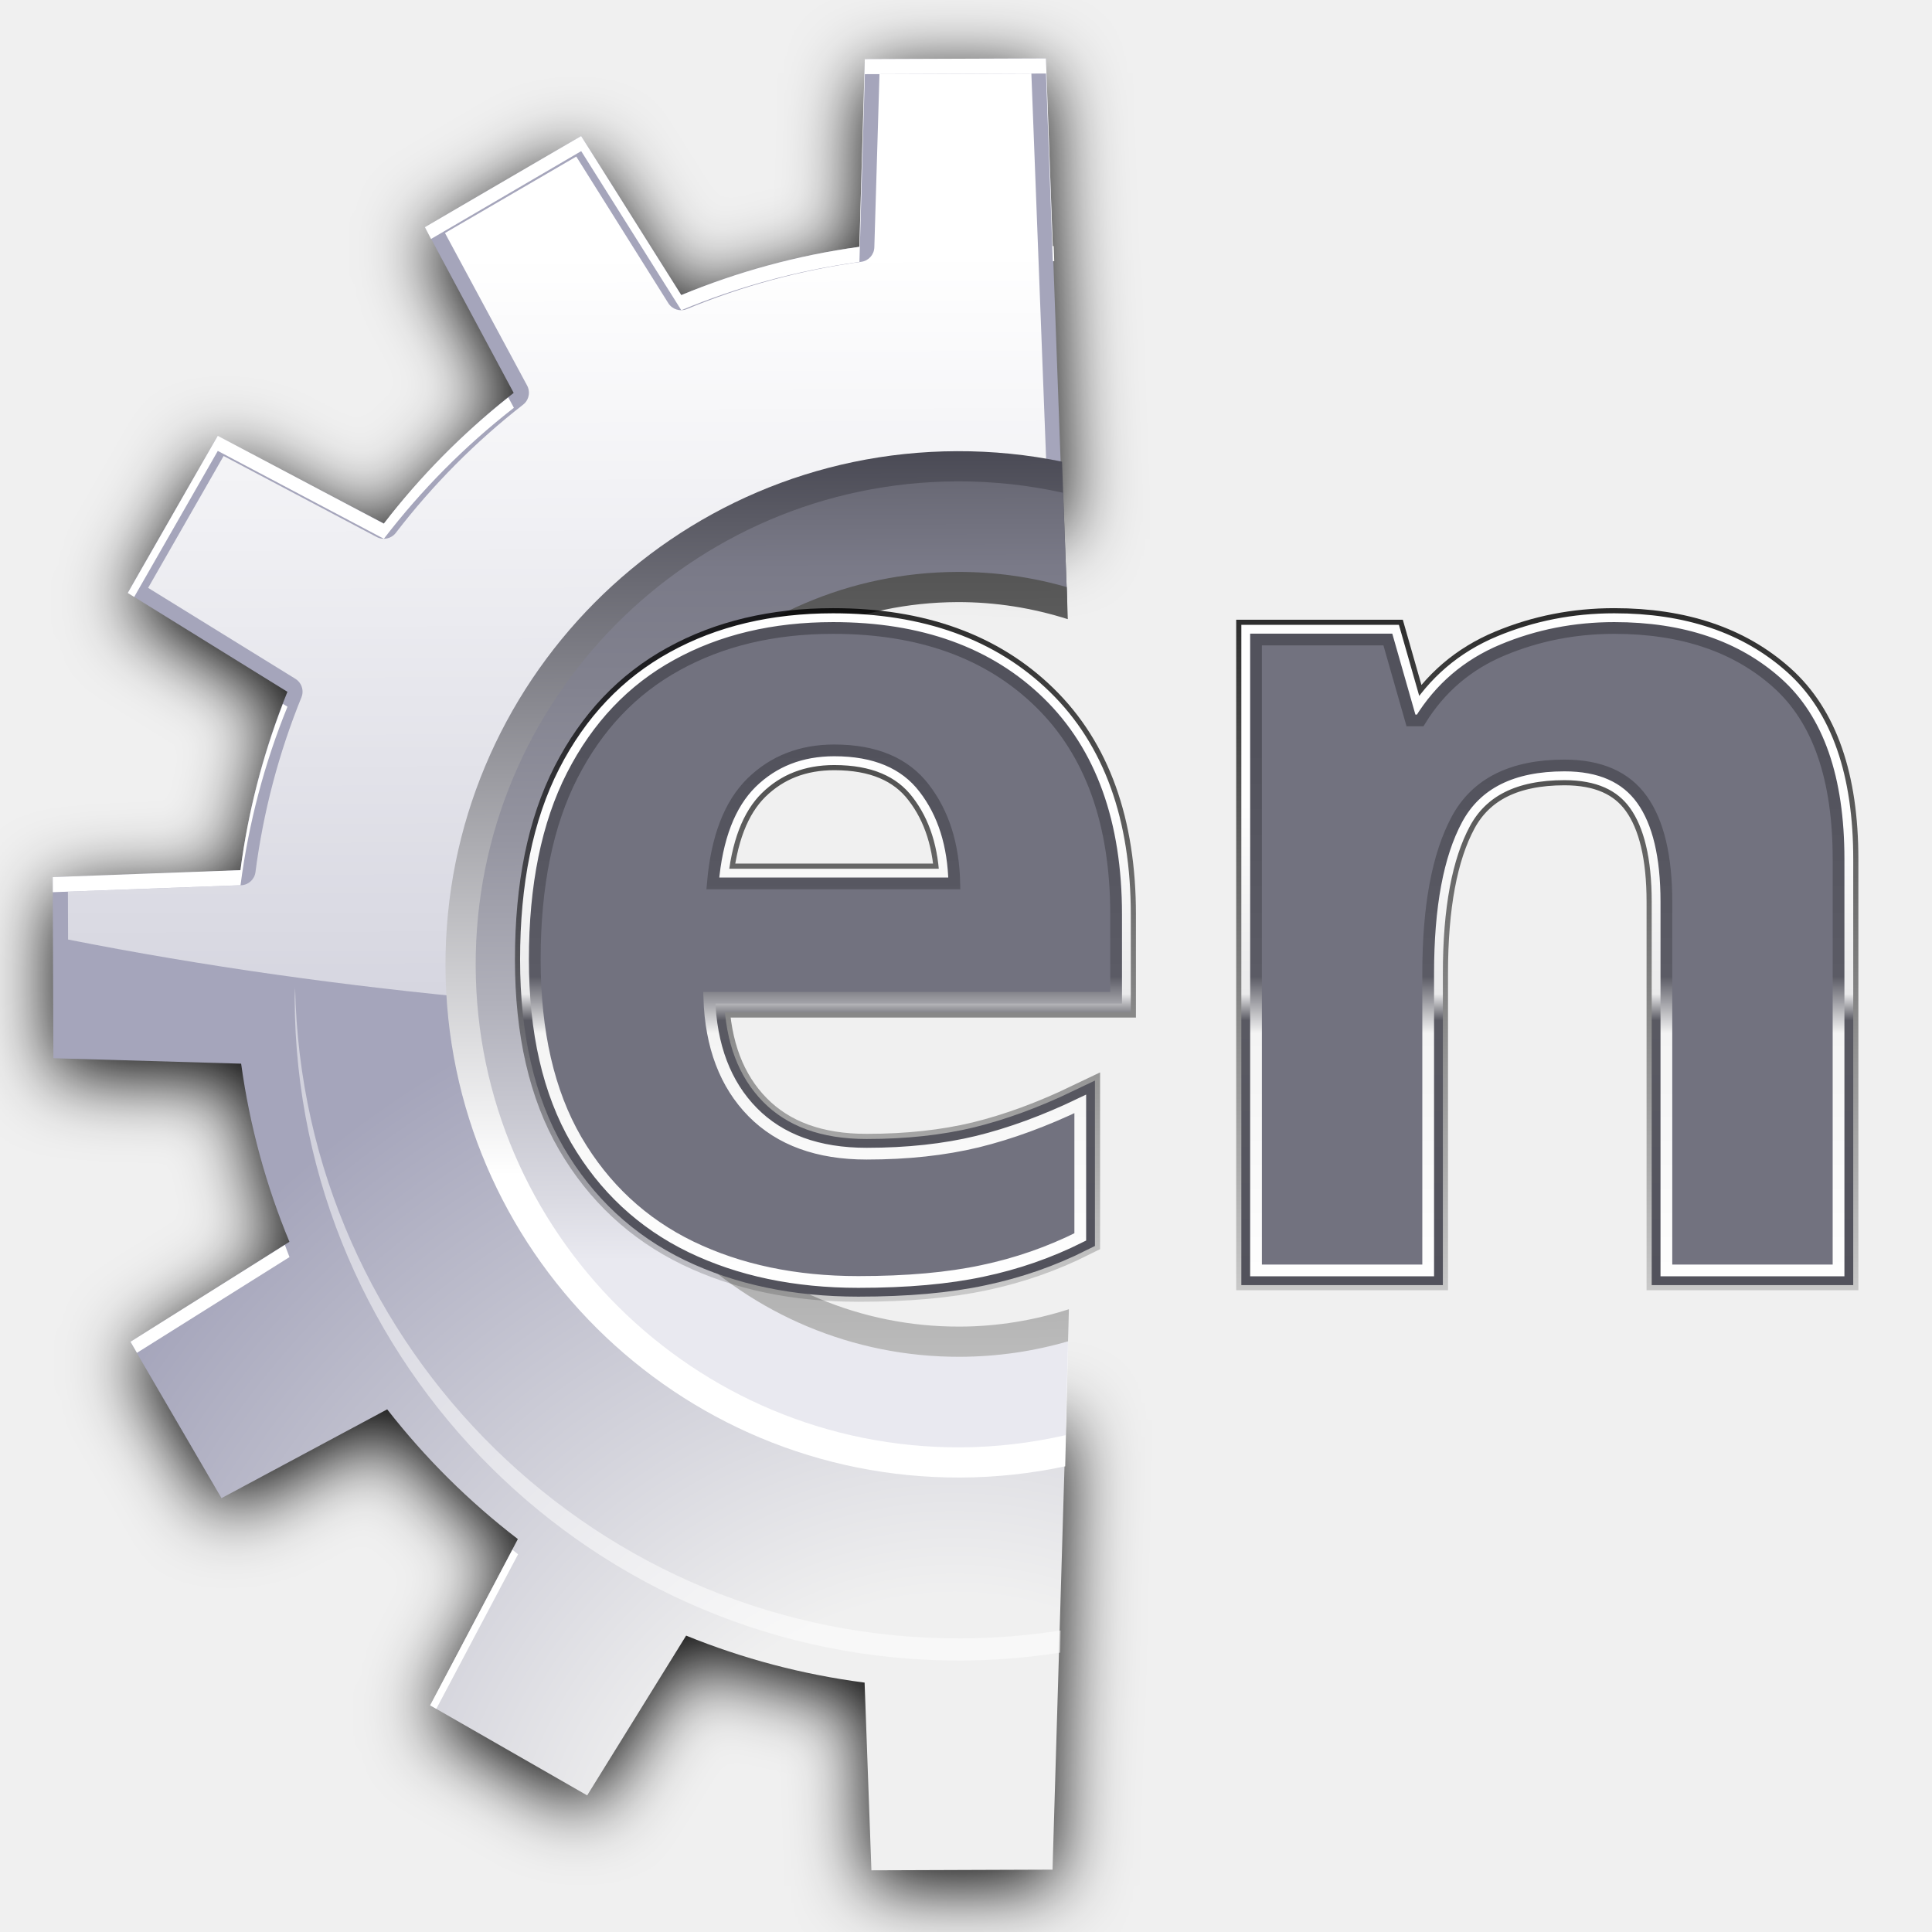
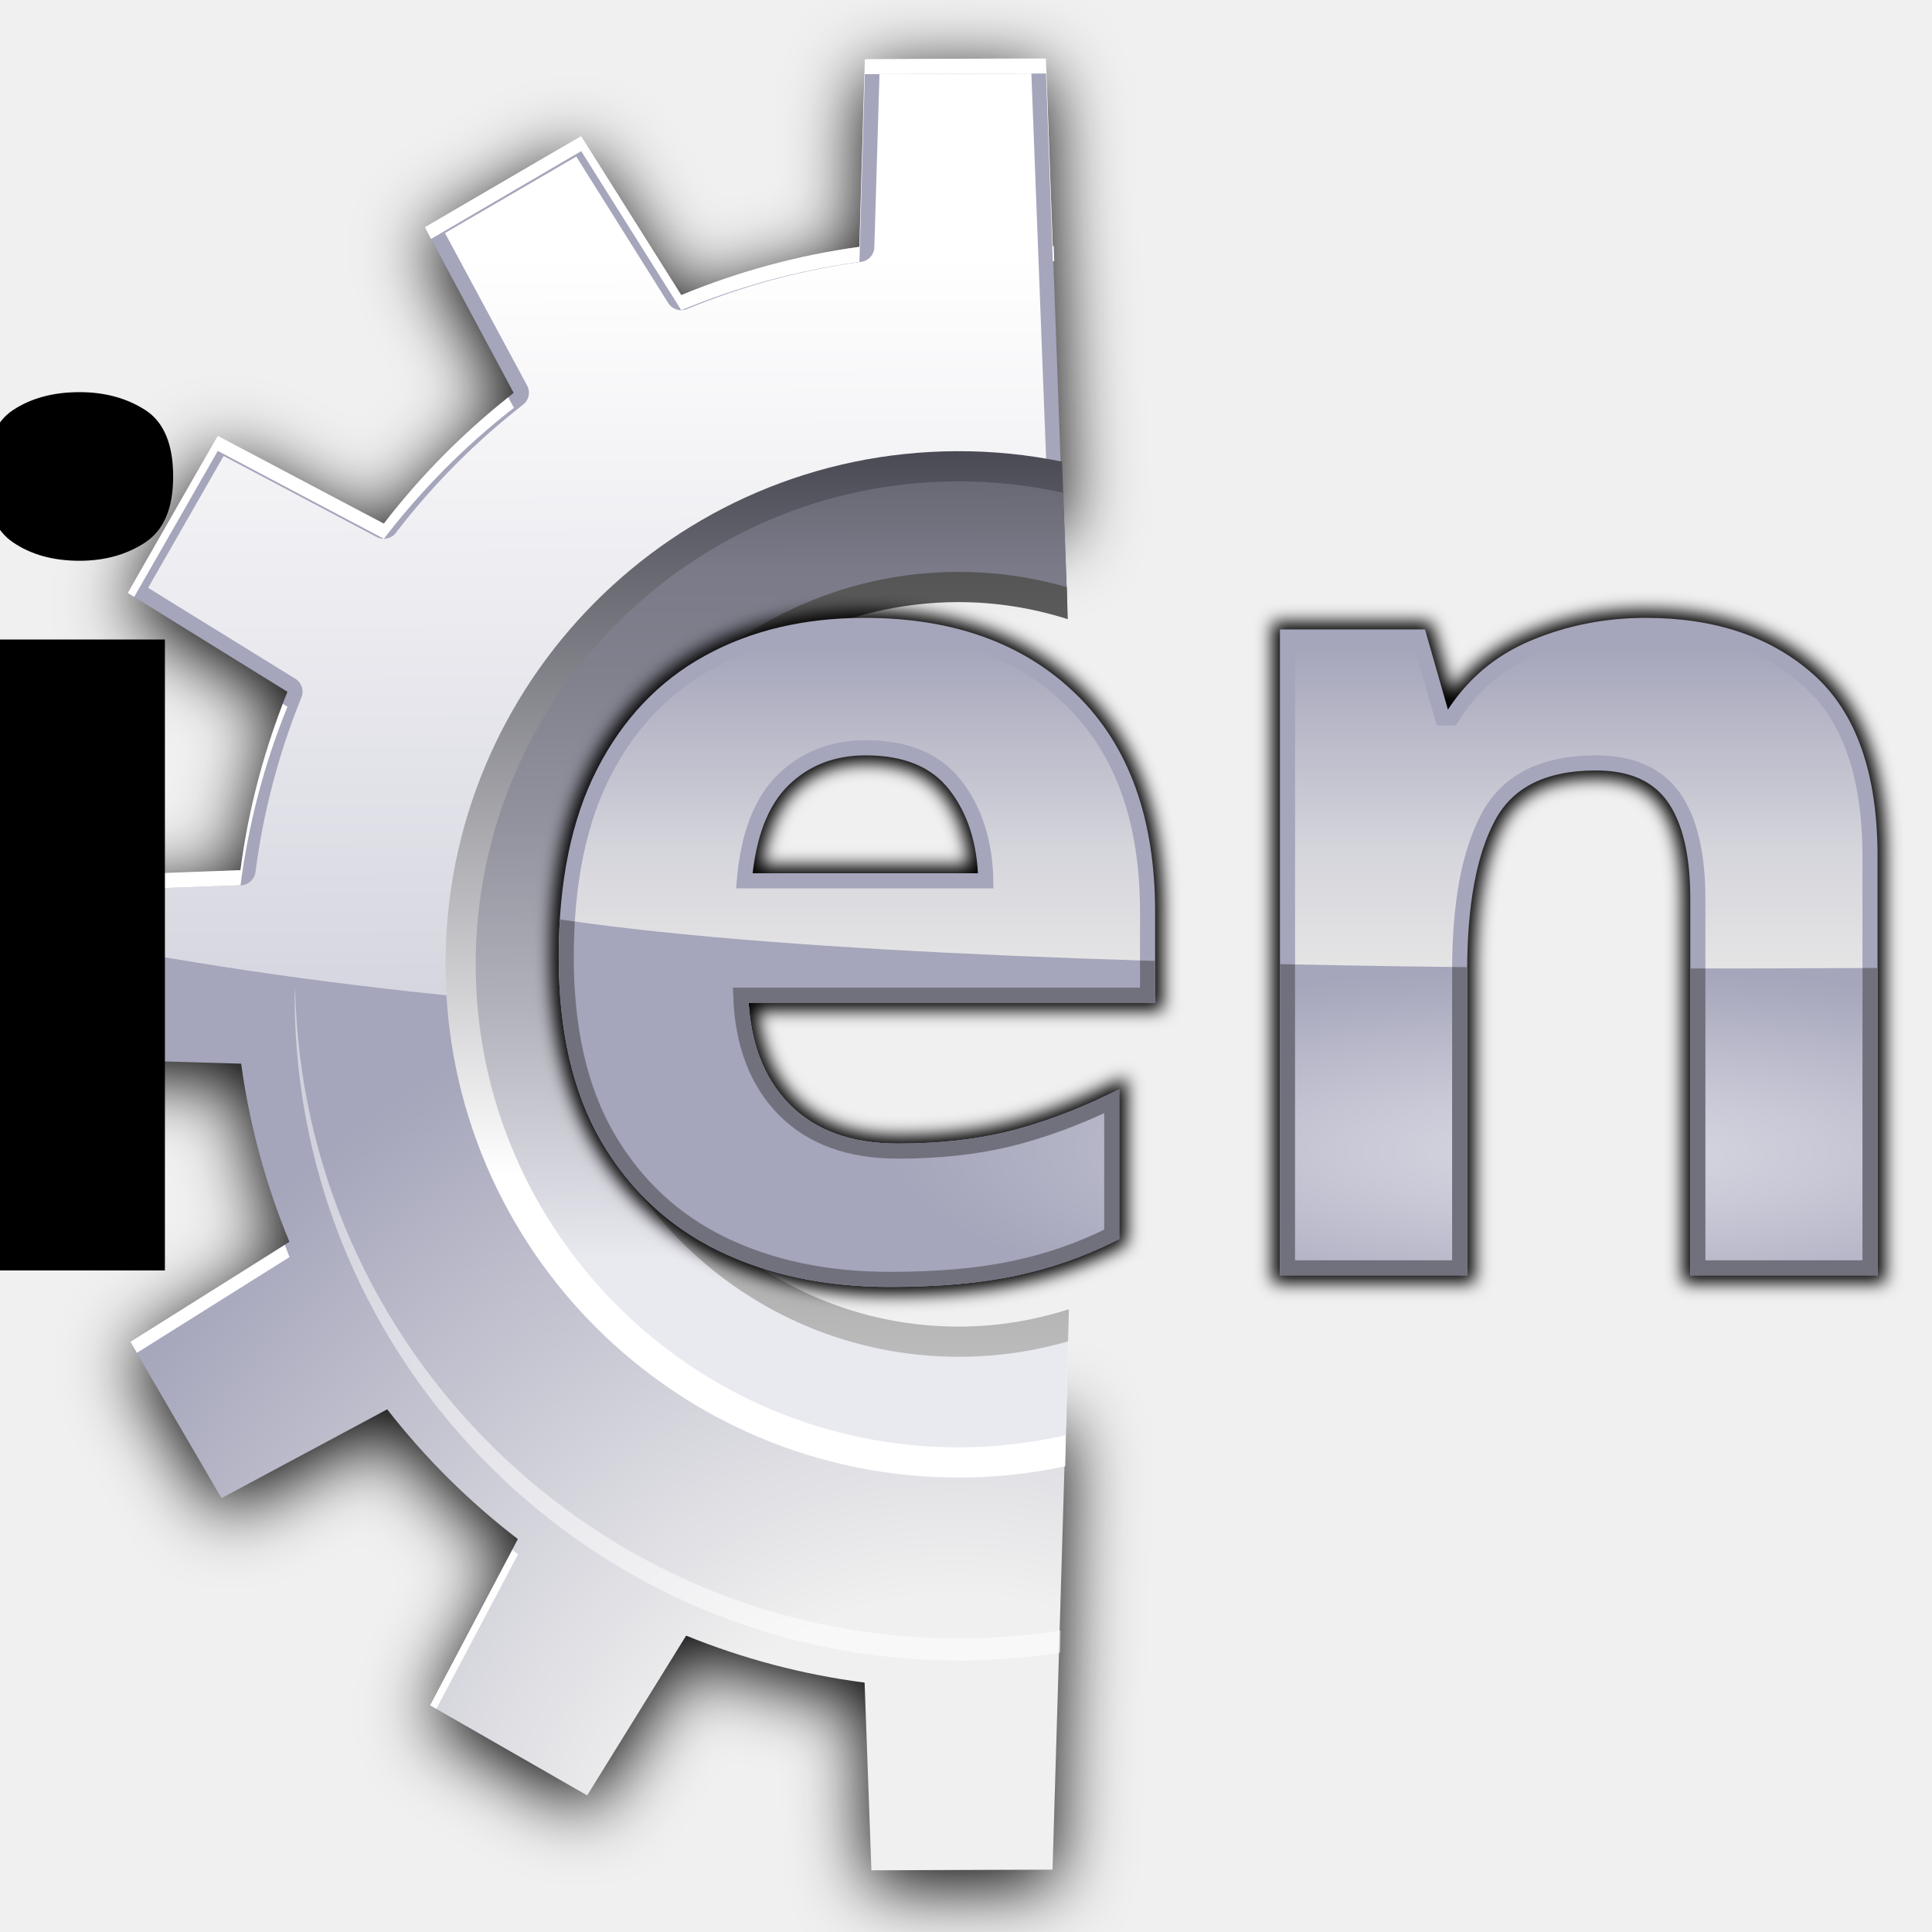
<svg xmlns="http://www.w3.org/2000/svg" xmlns:xlink="http://www.w3.org/1999/xlink" width="128" height="128" id="svg2" version="1.0">
  <defs id="defs4">
+     <linearGradient id="linearGradient3362">
+       <stop style="stop-color:#dbdbe5;stop-opacity:1" offset="0" id="stop3364" />
+       <stop style="stop-color:#a5a5bb;stop-opacity:1" offset="1" id="stop3366" />
+     </linearGradient>
+     <linearGradient id="linearGradient3587">
+       <stop id="stop3589" offset="0" style="stop-color:#e6e6e6;stop-opacity:1" />
+       <stop style="stop-color:#d5d5dc;stop-opacity:1" offset="0.381" id="stop3591" />
+       <stop id="stop3593" offset="1" style="stop-color:#a5a5bb;stop-opacity:1" />
+     </linearGradient>
    <linearGradient id="linearGradient7311">
      <stop id="stop7313" offset="0" style="stop-color:#52525c;stop-opacity:1" />
      <stop style="stop-color:#595962;stop-opacity:1;" offset="0.539" id="stop7317" />
      <stop id="stop7319" offset="0.595" style="stop-color:#eaeaeb;stop-opacity:1;" />
      <stop id="stop7315" offset="1" style="stop-color:#fefefe;stop-opacity:1" />
    </linearGradient>
    <linearGradient id="linearGradient7301">
      <stop id="stop7303" offset="0" style="stop-color:#52525c;stop-opacity:1" />
      <stop style="stop-color:#5b5b65;stop-opacity:1;" offset="0.438" id="stop7307" />
      <stop id="stop7309" offset="0.545" style="stop-color:#f4f4f4;stop-opacity:1;" />
      <stop id="stop7305" offset="1" style="stop-color:#fefefe;stop-opacity:1" />
    </linearGradient>
    <linearGradient id="linearGradient7283">
      <stop style="stop-color:#000000;stop-opacity:1;" offset="0" id="stop7285" />
      <stop style="stop-color:#000000;stop-opacity:0;" offset="1" id="stop7287" />
    </linearGradient>
    <linearGradient id="linearGradient6970">
      <stop style="stop-color:#52525c;stop-opacity:1" offset="0" id="stop6972" />
      <stop style="stop-color:#fefefe;stop-opacity:1" offset="1" id="stop6974" />
    </linearGradient>
    <mask id="mask7296" maskUnits="userSpaceOnUse">
      <g id="g7298" transform="translate(-514.5863,-206.91)">
        <g id="g7300" transform="translate(80.51637,30.88526)">
          <path style="opacity:1;fill:url(#radialGradient7316);fill-opacity:1;stroke:none;stroke-width:2;stroke-linecap:round;stroke-linejoin:round;stroke-miterlimit:4;stroke-dashoffset:1.088;stroke-opacity:1" d="M -184.422,-32.472 C -217.548,-32.472 -248.422,-0.098 -248.422,33.028 C -248.422,66.153 -217.048,97.028 -183.922,97.028 C -153.633,97.028 -128.586,70.811 -124.516,41.684 L -159.547,36.653 C -161.172,48.614 -171.477,57.621 -183.922,57.621 C -197.494,57.621 -206.016,46.099 -206.016,32.528 C -206.016,18.956 -199.994,12.434 -186.422,12.434 C -179.637,12.434 -176.501,10.199 -172.047,14.653 L -176.875,25.98 C -178.93,28.036 -179.118,29.286 -178.554,30.595 C -178.046,31.776 -177.033,33.121 -174.344,33.121 L -130.391,33.121 C -126.545,33.121 -123.932,30.467 -123.932,26.871 L -124.001,-17.207 C -124.001,-19.688 -124.903,-21.05 -126.182,-21.556 C -127.497,-22.077 -129.216,-21.679 -131.29,-19.605 L -141.485,-19.41 C -152.344,-30.269 -167.86,-32.472 -184.422,-32.472 z" id="path7302" />
          <path style="fill:url(#linearGradient7318);fill-opacity:1;fill-rule:evenodd;stroke:none;stroke-width:1px;stroke-linecap:butt;stroke-linejoin:miter;stroke-opacity:1;filter:url(#filter3438)" d="M -161.5,34.5 C -162,37 -180,54 -180,54 L -132.5,80 L -112,38.5 L -161.5,34.5 z" id="path7304" />
          <path id="path7306" d="M -161.5,34.5 C -162,37 -181.278,54.389 -181.278,54.389 L -151.627,97.592 L -112,38.5 L -161.5,34.5 z" style="fill:url(#linearGradient7320);fill-opacity:1;fill-rule:evenodd;stroke:none;stroke-width:1px;stroke-linecap:butt;stroke-linejoin:miter;stroke-opacity:1;filter:url(#filter3438)" />
          <path style="fill:url(#linearGradient7322);fill-opacity:1;fill-rule:evenodd;stroke:none;stroke-width:1px;stroke-linecap:butt;stroke-linejoin:miter;stroke-opacity:1;filter:url(#filter3438)" d="M -161.5,34.5 C -162,37 -181.278,54.389 -181.278,54.389 L -151.627,97.592 L -112,38.5 L -161.5,34.5 z" id="path7308" />
        </g>
        <rect y="69.75" x="-119" height="71.75" width="83.5" id="rect7310" style="opacity:1;fill:url(#linearGradient7324);fill-opacity:1;stroke:none;stroke-width:1;stroke-linecap:round;stroke-linejoin:round;stroke-miterlimit:4;stroke-dasharray:none;stroke-dashoffset:1.088;stroke-opacity:1;filter:url(#filter3363)" />
        <path id="path7312" d="M -159.5,68.25 L -39.138,55.984 L -93.453,162.553 L -197.795,128.965 L -159.5,68.25 z" style="fill:url(#linearGradient7326);fill-opacity:1;stroke:none;stroke-width:1;stroke-linecap:round;stroke-linejoin:round;stroke-miterlimit:4;stroke-dashoffset:1.088;stroke-opacity:1;filter:url(#filter3363)" transform="matrix(0.6393762,0.7688941,-0.7688941,0.6393762,37.59764,128.0872)" />
        <path transform="matrix(0.6393762,0.7688941,-0.7688941,0.6393762,37.59764,128.0872)" style="fill:url(#linearGradient7328);fill-opacity:1;stroke:none;stroke-width:1;stroke-linecap:round;stroke-linejoin:round;stroke-miterlimit:4;stroke-dashoffset:1.088;stroke-opacity:1;filter:url(#filter3363)" d="M -159.5,68.25 L -39.138,55.984 L -93.453,162.553 L -197.795,128.965 L -159.5,68.25 z" id="path7314" />
      </g>
    </mask>
    <linearGradient y2="112.704" x2="-136.511" y1="99.98" x1="-61.803" gradientTransform="translate(-40.5,-1.5)" gradientUnits="userSpaceOnUse" id="linearGradient7328" xlink:href="#linearGradient3342" />
    <linearGradient y2="92.604" x2="-138.004" y1="137.133" x1="-83.594" gradientTransform="translate(-40.5,-1.5)" gradientUnits="userSpaceOnUse" id="linearGradient7326" xlink:href="#linearGradient3342" />
    <linearGradient y2="86.125" x2="-163" y1="105.625" x1="-73" gradientUnits="userSpaceOnUse" id="linearGradient7324" xlink:href="#linearGradient3342" />
    <linearGradient y2="72.882" x2="-158.925" y1="44.753" x1="-83.013" gradientUnits="userSpaceOnUse" id="linearGradient7322" xlink:href="#linearGradient3326" />
    <linearGradient y2="72.882" x2="-158.925" y1="39.803" x1="-132.51" gradientUnits="userSpaceOnUse" id="linearGradient7320" xlink:href="#linearGradient3326" />
    <linearGradient y2="57.25" x2="-152.268" y1="37.682" x1="-151.439" gradientUnits="userSpaceOnUse" id="linearGradient7318" xlink:href="#linearGradient3326" />
    <radialGradient r="59.995" fy="59.708" fx="-113.148" cy="118.605" cx="-112.172" gradientTransform="matrix(0.6484284,0.1017206,-3.1257154e-2,0.1992521,-4.56257,53.15916)" gradientUnits="userSpaceOnUse" id="radialGradient7316" xlink:href="#linearGradient3825" />
    <linearGradient y2="112.704" x2="-136.511" y1="99.98" x1="-61.803" gradientTransform="translate(-40.5,-1.5)" gradientUnits="userSpaceOnUse" id="linearGradient7250" xlink:href="#linearGradient3342" />
    <linearGradient y2="92.604" x2="-138.004" y1="137.133" x1="-83.594" gradientTransform="translate(-40.5,-1.5)" gradientUnits="userSpaceOnUse" id="linearGradient7248" xlink:href="#linearGradient3342" />
    <linearGradient y2="86.125" x2="-163" y1="105.625" x1="-73" gradientUnits="userSpaceOnUse" id="linearGradient7246" xlink:href="#linearGradient3342" />
    <linearGradient y2="72.882" x2="-158.925" y1="44.753" x1="-83.013" gradientUnits="userSpaceOnUse" id="linearGradient7244" xlink:href="#linearGradient3326" />
    <linearGradient y2="72.882" x2="-158.925" y1="39.803" x1="-132.51" gradientUnits="userSpaceOnUse" id="linearGradient7242" xlink:href="#linearGradient3326" />
    <linearGradient y2="57.25" x2="-152.268" y1="37.682" x1="-151.439" gradientUnits="userSpaceOnUse" id="linearGradient7240" xlink:href="#linearGradient3326" />
    <radialGradient r="59.995" fy="59.708" fx="-113.148" cy="118.605" cx="-112.172" gradientTransform="matrix(0.6484284,0.1017206,-3.1257154e-2,0.1992521,-4.56257,53.15916)" gradientUnits="userSpaceOnUse" id="radialGradient7238" xlink:href="#linearGradient3825" />
    <linearGradient y2="15.344" x2="206.472" y1="77.373" x1="206.472" gradientTransform="translate(-819.0889,-206.9062)" gradientUnits="userSpaceOnUse" id="linearGradient7202" xlink:href="#linearGradient3295" />
    <linearGradient y2="63.427" x2="208.594" y1="130.406" x1="208.594" gradientTransform="translate(-819.0889,-206.9062)" gradientUnits="userSpaceOnUse" id="linearGradient7200" xlink:href="#linearGradient3295" />
    <linearGradient y2="80.172" x2="75.094" y1="4.532" x1="75.094" gradientTransform="translate(-682.0847,-206.9043)" gradientUnits="userSpaceOnUse" id="linearGradient7198" xlink:href="#linearGradient3260" />
    <linearGradient y2="73.899" x2="75.094" y1="4.532" x1="75.094" gradientTransform="translate(-682.0889,-206.9062)" gradientUnits="userSpaceOnUse" id="linearGradient7196" xlink:href="#linearGradient3202" />
    <radialGradient r="56" fy="68.232" fx="64.69" cy="27.418" cx="99.726" gradientTransform="matrix(0.693735,5.8671246e-2,-3.6242796e-2,0.4285387,-648.1495,-180.0254)" gradientUnits="userSpaceOnUse" id="radialGradient7194" xlink:href="#linearGradient3528" />
    <radialGradient r="56" fy="116.906" fx="67.094" cy="116.906" cx="67.094" gradientTransform="translate(-682.0889,-206.9062)" gradientUnits="userSpaceOnUse" id="radialGradient7192" xlink:href="#XMLID_4_" />
    <linearGradient y2="14.444" x2="125.304" y1="12.569" x1="120.062" spreadMethod="reflect" gradientUnits="userSpaceOnUse" id="linearGradient7190" xlink:href="#linearGradient3344" />
    <linearGradient y2="14.444" x2="125.304" y1="12.569" x1="120.062" spreadMethod="reflect" gradientTransform="translate(-682.0889,-206.9062)" gradientUnits="userSpaceOnUse" id="linearGradient7188" xlink:href="#linearGradient3260" />
    <radialGradient r="59.995" fy="7.411" fx="64.089" cy="7.411" cx="64.089" gradientTransform="matrix(0.3093869,0,0,0.4779247,-637.8283,-203.0418)" gradientUnits="userSpaceOnUse" id="radialGradient7186" xlink:href="#linearGradient3260" />
    <radialGradient r="59.995" fy="26.863" fx="74.871" cy="48.229" cx="72.685" gradientTransform="matrix(0.982366,1.671718e-2,-3.5801148e-3,0.2103843,-700.6523,-176.4285)" gradientUnits="userSpaceOnUse" id="radialGradient7184" xlink:href="#linearGradient3449" />
    <radialGradient r="59.995" fy="66.906" fx="-10.165" cy="66.906" cx="-10.165" gradientTransform="matrix(0.4582893,-2.1035589e-8,4.5903973e-8,1.000081,-661.6409,-206.9115)" gradientUnits="userSpaceOnUse" id="radialGradient7182" xlink:href="#linearGradient3449" />
    <radialGradient r="59.995" fy="80.405" fx="167.67" cy="80.405" cx="167.67" gradientTransform="matrix(0.2676699,0.521376,-0.7037472,0.3612977,-573.095,-242.9692)" gradientUnits="userSpaceOnUse" id="radialGradient7180" xlink:href="#linearGradient3449" />
    <radialGradient r="59.995" fy="126.692" fx="66.015" cy="126.692" cx="66.015" gradientTransform="matrix(0.675025,0,0,0.3583625,-662.5615,-165.9016)" gradientUnits="userSpaceOnUse" id="radialGradient7178" xlink:href="#linearGradient3751" />
    <linearGradient y2="123.906" x2="8.084" y1="33.406" x1="147.094" gradientTransform="translate(-682.0889,-206.9062)" gradientUnits="userSpaceOnUse" id="linearGradient7176" xlink:href="#XMLID_4_" />
    <filter id="filter2826">
      <feGaussianBlur id="feGaussianBlur2828" stdDeviation="2.4" />
    </filter>
    <radialGradient gradientTransform="translate(145.7138,-238.2143)" gradientUnits="userSpaceOnUse" r="125.171" cy="124" cx="59.511" id="XMLID_23_">
      <stop id="stop9" style="stop-color:#F0F0F0" offset="0.177" />
      <stop id="stop11" style="stop-color:#A5A5BB" offset="0.532" />
    </radialGradient>
    <linearGradient gradientTransform="translate(145.7138,-238.2143)" y2="120.214" x2="60.001" y1="12.845" x1="60.001" gradientUnits="userSpaceOnUse" id="XMLID_24_">
      <stop id="stop16" style="stop-color:#FFFFFF" offset="0" />
      <stop id="stop18" style="stop-color:#ffffff;stop-opacity:0;" offset="1" />
    </linearGradient>
    <linearGradient gradientTransform="translate(145.7138,-238.2143)" y2="26" x2="60.002" y1="94" x1="60.002" gradientUnits="userSpaceOnUse" id="XMLID_25_">
      <stop id="stop23" style="stop-color:#FFFFFF" offset="0.296" />
      <stop id="stop25" style="stop-color:#4A4A55" offset="1" />
    </linearGradient>
    <linearGradient gradientTransform="translate(145.7138,-238.2143)" y2="28" x2="60.002" y1="92" x1="60.002" gradientUnits="userSpaceOnUse" id="XMLID_26_">
      <stop id="stop30" style="stop-color:#E9E9F0" offset="0.195" />
      <stop id="stop32" style="stop-color:#DADAE2" offset="0.26" />
      <stop id="stop34" style="stop-color:#B1B1BB" offset="0.461" />
      <stop id="stop36" style="stop-color:#93939F" offset="0.644" />
      <stop id="stop38" style="stop-color:#81818E" offset="0.8" />
      <stop id="stop40" style="stop-color:#7A7A88" offset="0.911" />
      <stop id="stop42" style="stop-color:#696975" offset="1" />
    </linearGradient>
    <linearGradient gradientTransform="translate(145.7138,-238.2143)" y2="34.001" x2="60.002" y1="86" x1="60.002" gradientUnits="userSpaceOnUse" id="XMLID_27_">
      <stop id="stop47" style="stop-color:#BBBBBB" offset="0" />
      <stop id="stop49" style="stop-color:#555555" offset="1" />
    </linearGradient>
    <linearGradient gradientTransform="translate(-682.0889,-206.9062)" gradientUnits="userSpaceOnUse" y2="123.906" x2="8.084" y1="33.406" x1="147.094" id="linearGradient3516" xlink:href="#XMLID_4_" />
    <radialGradient gradientUnits="userSpaceOnUse" gradientTransform="matrix(0.9792,0,0,0.9725,133.0002,20.8762)" r="55.148" cy="-0.215" cx="48" id="XMLID_4_">
      <stop id="stop3082" style="stop-color:#72D13D" offset="0" />
      <stop id="stop3090" style="stop-color:#00b400;stop-opacity:1;" offset="1" />
    </radialGradient>
    <radialGradient gradientUnits="userSpaceOnUse" gradientTransform="matrix(0.675025,0,0,0.3583625,-662.5615,-165.9016)" r="59.995" fy="126.692" fx="66.015" cy="126.692" cx="66.015" id="radialGradient3757" xlink:href="#linearGradient3751" />
    <linearGradient id="linearGradient3751">
      <stop id="stop3753" offset="0" style="stop-color:#53be2c;stop-opacity:1;" />
      <stop id="stop3755" offset="1" style="stop-color:#53be2c;stop-opacity:0;" />
    </linearGradient>
    <radialGradient r="59.995" fy="80.405" fx="167.67" cy="80.405" cx="167.67" gradientTransform="matrix(0.2676699,0.521376,-0.7037472,0.3612977,-573.095,-242.9692)" gradientUnits="userSpaceOnUse" id="radialGradient3658" xlink:href="#linearGradient3449" />
    <linearGradient id="linearGradient3449">
      <stop style="stop-color:#000000;stop-opacity:0.673;" offset="0" id="stop3451" />
      <stop style="stop-color:#000000;stop-opacity:0;" offset="1" id="stop3453" />
    </linearGradient>
    <radialGradient gradientUnits="userSpaceOnUse" gradientTransform="matrix(0.4582893,-2.1035589e-8,4.5903973e-8,1.000081,-661.6409,-206.9115)" r="59.995" fy="66.906" fx="-10.165" cy="66.906" cx="-10.165" id="radialGradient3654" xlink:href="#linearGradient3449" />
    <radialGradient r="59.995" fy="26.863" fx="74.871" cy="48.229" cx="72.685" gradientTransform="matrix(0.982366,1.671718e-2,-3.5801148e-3,0.2103843,-700.6523,-176.4285)" gradientUnits="userSpaceOnUse" id="radialGradient3744" xlink:href="#linearGradient3449" />
    <radialGradient gradientUnits="userSpaceOnUse" gradientTransform="matrix(0.3093869,0,0,0.4779247,-637.8283,-203.0418)" r="59.995" fy="7.411" fx="64.089" cy="7.411" cx="64.089" id="radialGradient3767" xlink:href="#linearGradient3260" />
    <linearGradient id="linearGradient3260">
      <stop style="stop-color:#ffffff;stop-opacity:1;" offset="0" id="stop3262" />
      <stop style="stop-color:#ffffff;stop-opacity:0;" offset="1" id="stop3264" />
    </linearGradient>
    <linearGradient gradientTransform="translate(-682.0889,-206.9062)" spreadMethod="reflect" gradientUnits="userSpaceOnUse" y2="14.444" x2="125.304" y1="12.569" x1="120.062" id="linearGradient3676" xlink:href="#linearGradient3260" />
    <linearGradient y2="14.444" x2="125.304" y1="12.569" x1="120.062" spreadMethod="reflect" gradientUnits="userSpaceOnUse" id="linearGradient3771" xlink:href="#linearGradient3344" />
    <linearGradient id="linearGradient3344">
      <stop style="stop-color:#baff63;stop-opacity:1;" offset="0" id="stop3346" />
      <stop style="stop-color:#ffffff;stop-opacity:0;" offset="1" id="stop3348" />
    </linearGradient>
    <radialGradient gradientTransform="translate(-682.0889,-206.9062)" gradientUnits="userSpaceOnUse" r="56" fy="116.906" fx="67.094" cy="116.906" cx="67.094" id="radialGradient3524" xlink:href="#XMLID_4_" />
    <radialGradient gradientTransform="matrix(0.693735,5.8671246e-2,-3.6242796e-2,0.4285387,-648.1495,-180.0254)" gradientUnits="userSpaceOnUse" r="56" fy="68.232" fx="64.69" cy="27.418" cx="99.726" id="radialGradient3535" xlink:href="#linearGradient3528" />
    <linearGradient id="linearGradient3528">
      <stop id="stop3530" offset="0" style="stop-color:#62c734;stop-opacity:1;" />
      <stop id="stop3532" offset="1" style="stop-color:#62c734;stop-opacity:0;" />
    </linearGradient>
    <linearGradient gradientTransform="translate(-682.0889,-206.9062)" gradientUnits="userSpaceOnUse" y2="73.899" x2="75.094" y1="4.532" x1="75.094" id="linearGradient3548" xlink:href="#linearGradient3202" />
    <linearGradient id="linearGradient3202">
      <stop id="stop3204" offset="0" style="stop-color:#cbff9c;stop-opacity:1;" />
      <stop id="stop3206" offset="1" style="stop-color:#65c171;stop-opacity:0" />
    </linearGradient>
    <linearGradient y2="80.172" x2="75.094" y1="4.532" x1="75.094" gradientTransform="translate(-682.0847,-206.9043)" gradientUnits="userSpaceOnUse" id="linearGradient3581" xlink:href="#linearGradient3260" />
    <linearGradient gradientTransform="translate(-819.0889,-206.9062)" gradientUnits="userSpaceOnUse" y2="63.427" x2="208.594" y1="130.406" x1="208.594" id="linearGradient3613" xlink:href="#linearGradient3295" />
    <linearGradient id="linearGradient3295">
      <stop id="stop3297" offset="0" style="stop-color:#baff63;stop-opacity:1;" />
      <stop id="stop3299" offset="1" style="stop-color:#ffffff;stop-opacity:0;" />
    </linearGradient>
    <linearGradient y2="15.344" x2="206.472" y1="77.373" x1="206.472" gradientTransform="translate(-819.0889,-206.9062)" gradientUnits="userSpaceOnUse" id="linearGradient3462" xlink:href="#linearGradient3295" />
    <radialGradient r="59.995" fy="59.708" fx="-113.148" cy="118.605" cx="-112.172" gradientTransform="matrix(0.6484284,0.1017206,-3.1257154e-2,0.1992521,-4.56257,53.15916)" gradientUnits="userSpaceOnUse" id="radialGradient7103" xlink:href="#linearGradient3825" />
    <linearGradient id="linearGradient3825">
      <stop id="stop3827" offset="0" style="stop-color:#ffffff;stop-opacity:0;" />
      <stop style="stop-color:#ffffff;stop-opacity:0.187;" offset="0.5" id="stop3833" />
      <stop id="stop3829" offset="1" style="stop-color:#ffffff;stop-opacity:1;" />
    </linearGradient>
    <linearGradient y2="57.25" x2="-152.268" y1="37.682" x1="-151.439" gradientUnits="userSpaceOnUse" id="linearGradient7105" xlink:href="#linearGradient3326" />
    <linearGradient id="linearGradient3326">
      <stop id="stop3328" offset="0" style="stop-color:#000000;stop-opacity:1;" />
      <stop id="stop3330" offset="1" style="stop-color:#000000;stop-opacity:0;" />
    </linearGradient>
    <filter id="filter3438">
      <feGaussianBlur id="feGaussianBlur3440" stdDeviation="1.334" />
    </filter>
    <linearGradient y2="72.882" x2="-158.925" y1="39.803" x1="-132.51" gradientUnits="userSpaceOnUse" id="linearGradient7107" xlink:href="#linearGradient3326" />
    <linearGradient y2="72.882" x2="-158.925" y1="44.753" x1="-83.013" gradientUnits="userSpaceOnUse" id="linearGradient7109" xlink:href="#linearGradient3326" />
    <linearGradient y2="86.125" x2="-163" y1="105.625" x1="-73" gradientUnits="userSpaceOnUse" id="linearGradient7111" xlink:href="#linearGradient3342" />
    <linearGradient id="linearGradient3342">
      <stop id="stop3344" offset="0" style="stop-color:#000000;stop-opacity:1;" />
      <stop id="stop3347" offset="1" style="stop-color:#000000;stop-opacity:0;" />
    </linearGradient>
    <filter id="filter3363" height="1.204" y="-0.102" width="1.175" x="-0.088">
      <feGaussianBlur id="feGaussianBlur3365" stdDeviation="3.053" />
    </filter>
    <linearGradient y2="92.604" x2="-138.004" y1="137.133" x1="-83.594" gradientTransform="translate(-40.5,-1.5)" gradientUnits="userSpaceOnUse" id="linearGradient7113" xlink:href="#linearGradient3342" />
    <linearGradient y2="112.704" x2="-136.511" y1="99.98" x1="-61.803" gradientTransform="translate(-40.5,-1.5)" gradientUnits="userSpaceOnUse" id="linearGradient7115" xlink:href="#linearGradient3342" />
    <linearGradient xlink:href="#XMLID_24_" id="linearGradient6110" gradientUnits="userSpaceOnUse" gradientTransform="matrix(0.9999851,-3.6386616e-3,3.6386918e-3,0.9999934,3.296792,4.110012)" x1="60.001" y1="12.845" x2="60.001" y2="120.214" />
    <linearGradient xlink:href="#XMLID_27_" id="linearGradient6152" gradientUnits="userSpaceOnUse" gradientTransform="matrix(0.9999851,-3.6386616e-3,3.6386918e-3,0.9999934,3.296792,4.110012)" x1="60.002" y1="86" x2="60.002" y2="34.001" />
    <linearGradient xlink:href="#XMLID_26_" id="linearGradient6154" gradientUnits="userSpaceOnUse" gradientTransform="matrix(0.9999934,-3.6386918e-3,3.6386918e-3,0.9999934,3.295792,4.110015)" x1="60.002" y1="92" x2="60.002" y2="28" />
    <linearGradient xlink:href="#XMLID_25_" id="linearGradient6156" gradientUnits="userSpaceOnUse" gradientTransform="matrix(0.9999851,-3.6386616e-3,3.6386918e-3,0.9999934,3.296792,4.110012)" x1="60.002" y1="94" x2="60.002" y2="26" />
    <radialGradient xlink:href="#XMLID_23_" id="radialGradient6158" gradientUnits="userSpaceOnUse" gradientTransform="matrix(0.9999851,-3.6386616e-3,3.6386918e-3,0.9999934,3.296792,4.110012)" cx="59.511" cy="124" r="125.171" />
-     <filter id="filter6952">
-       <feGaussianBlur stdDeviation="1.523" id="feGaussianBlur6954" />
-     </filter>
-     <filter id="filter6966">
-       <feGaussianBlur stdDeviation="0.762" id="feGaussianBlur6968" />
-     </filter>
    <linearGradient xlink:href="#linearGradient6970" id="linearGradient7257" gradientUnits="userSpaceOnUse" x1="92" y1="84" x2="92" y2="52" />
-     <linearGradient xlink:href="#linearGradient7301" id="linearGradient7263" gradientUnits="userSpaceOnUse" x1="92" y1="48" x2="92" y2="84" gradientTransform="matrix(0.9724594,0,0,0.9724594,0.8737649,2.693647)" />
-     <linearGradient xlink:href="#linearGradient7283" id="linearGradient7289" x1="83" y1="26" x2="83" y2="97" gradientUnits="userSpaceOnUse" gradientTransform="matrix(0.9724594,0,0,0.9724594,0.8737649,2.693647)" />
-     <linearGradient xlink:href="#linearGradient7311" id="linearGradient7291" gradientUnits="userSpaceOnUse" x1="92" y1="84" x2="92" y2="52" gradientTransform="matrix(0.9724594,0,0,0.9724594,0.8737649,2.693647)" />
+     <linearGradient xlink:href="#linearGradient7301" id="linearGradient7263" gradientUnits="userSpaceOnUse" x1="92" y1="48" x2="92" y2="84" gradientTransform="matrix(0.9724594,0,0,0.9724594,0.8737649,102.6937)" />
+     <linearGradient xlink:href="#linearGradient7283" id="linearGradient7289" x1="83" y1="26" x2="83" y2="97" gradientUnits="userSpaceOnUse" gradientTransform="matrix(0.9724594,0,0,0.9724594,0.8737649,102.6937)" />
+     <linearGradient xlink:href="#linearGradient7311" id="linearGradient7291" gradientUnits="userSpaceOnUse" x1="92" y1="84" x2="92" y2="52" gradientTransform="matrix(0.9724594,0,0,0.9724594,0.8737649,102.6937)" />
+     <linearGradient xlink:href="#linearGradient7301" id="linearGradient2783" gradientUnits="userSpaceOnUse" gradientTransform="matrix(0.9724594,0,0,0.9724594,-133.1262,2.693647)" x1="92" y1="48" x2="92" y2="84" />
+     <filter id="filter3563">
+       <feGaussianBlur stdDeviation="0.555" id="feGaussianBlur3565" />
+     </filter>
+     <linearGradient xlink:href="#linearGradient3587" id="linearGradient3573" x1="-58.196" y1="65.077" x2="-58.196" y2="42.816" gradientUnits="userSpaceOnUse" />
+     <clipPath clipPathUnits="userSpaceOnUse" id="clipPath3581">
+       <path style="fill:#800000;fill-rule:evenodd;stroke:none;stroke-width:1px;stroke-linecap:butt;stroke-linejoin:miter;stroke-opacity:1" d="M -104.085,60.17 L -104.085,100.17 L -0.085,100.17 L -0.085,64.17 C -0.085,64.17 -79.261,65.578 -104.085,60.17 z" id="path3583" />
+     </clipPath>
+     <linearGradient xlink:href="#linearGradient3587" id="linearGradient2580" gradientUnits="userSpaceOnUse" x1="-56.085" y1="88.17" x2="-54.986" y2="60.17" />
+     <radialGradient xlink:href="#linearGradient3362" id="radialGradient3368" cx="-31.546" cy="87.037" fx="-31.546" fy="87.037" r="45.056" gradientTransform="matrix(1.030287,6.0963174e-3,-1.6090331e-3,0.2718791,1.758744,53.05964)" gradientUnits="userSpaceOnUse" />
  </defs>
  <g id="layer1">
    <path id="path6132" d="M 245.025,1.4 L 201.618,2.869 L 201.65,3.775 L 169.618,4.869 L 171.712,66.275 L 169.65,135.369 L 213.056,136.681 L 213.087,135.65 L 247.056,136.681 L 249.681,48.369 L 246.618,48.275 L 245.025,1.4 z" style="opacity:0.579;fill:#37c8ab;fill-opacity:1;stroke:none;stroke-width:2.5;stroke-linecap:round;stroke-miterlimit:4;stroke-dasharray:none;stroke-opacity:1" />
    <g id="g7265">
      <path transform="matrix(0.9999934,-3.6386918e-3,3.6386918e-3,0.9999934,11.28582,1.080922)" id="path6" d="M 46,4 L 45.594,16.438 C 41.466,16.99 37.508,18.063 33.781,19.594 L 27.188,9.031 L 16.812,15.031 L 22.656,26.031 C 19.42,28.534 16.535,31.419 14.031,34.656 L 3.031,28.812 L -2.969,39.188 L 7.594,45.781 C 6.062,49.508 4.988,53.466 4.438,57.594 L -8,58 L -8,70 L 4.438,70.406 C 4.989,74.534 6.063,78.492 7.594,82.219 L -2.969,88.812 L 3.031,99.188 L 14.031,93.344 C 16.534,96.58 19.419,99.466 22.656,101.969 L 16.812,112.969 L 27.188,118.969 L 33.781,108.406 C 37.508,109.937 41.466,111.011 45.594,111.562 L 46,124 L 58,124 L 58.406,111.562 C 58.426,111.56 58.449,111.565 58.469,111.562 L 59,93.156 C 56.753,93.695 54.41,94 52,94 C 35.458,94 22,80.542 22,64 C 22,47.458 35.458,34 52,34 C 54.454,34 56.841,34.317 59.125,34.875 L 58.5,16.438 C 58.47,16.433 58.437,16.442 58.406,16.438 L 58,4 L 46,4 z" style="filter:url(#filter2826)" />
      <path id="path13" d="M 57.296,3.914 L 56.935,16.352 C 52.81,16.919 48.856,18.007 45.135,19.552 L 38.502,9.013 L 28.149,15.051 L 34.033,26.03 C 30.806,28.544 27.932,31.44 25.439,34.686 L 14.418,28.882 L 8.456,39.279 L 19.042,45.834 C 17.524,49.567 16.465,53.528 15.929,57.658 L 3.493,58.11 L 3.537,70.11 L 15.976,70.471 C 16.543,74.597 17.631,78.55 19.175,82.272 L 8.637,88.904 L 14.674,99.257 L 25.653,93.373 C 28.168,96.6 31.063,99.475 34.309,101.967 L 28.506,112.988 L 38.902,118.95 L 45.458,108.364 C 49.19,109.881 53.152,110.941 57.282,111.477 L 57.733,123.913 L 69.733,123.869 L 70.624,93.866 L 63.624,93.891 C 47.082,93.951 33.575,80.542 33.515,64 C 33.455,47.459 46.864,33.952 63.406,33.891 C 66.405,33.881 66.913,34.03 70.407,34.372 L 69.296,3.87 L 57.296,3.914 z" style="fill:url(#radialGradient6158)" />
      <path style="fill:url(#linearGradient6110)" id="path20" d="M 58.268,4.91 C 58.219,6.555 57.927,16.384 57.927,16.384 C 57.913,16.872 57.548,17.279 57.064,17.345 C 53.077,17.893 49.189,18.946 45.506,20.476 C 45.055,20.663 44.534,20.497 44.276,20.084 C 44.276,20.084 39.055,11.765 38.18,10.372 C 36.89,11.123 30.77,14.686 29.481,15.437 C 30.261,16.886 34.924,25.545 34.924,25.545 C 35.004,25.694 35.043,25.856 35.043,26.015 C 35.045,26.316 34.91,26.612 34.658,26.808 C 31.5,29.27 28.662,32.129 26.223,35.305 C 25.927,35.692 25.393,35.808 24.962,35.58 C 24.962,35.58 16.269,30.981 14.815,30.211 C 14.073,31.506 10.555,37.652 9.814,38.947 C 11.213,39.811 19.569,44.972 19.569,44.972 C 19.871,45.159 20.043,45.483 20.045,45.82 C 20.045,45.947 20.021,46.076 19.971,46.201 C 18.467,49.895 17.443,53.792 16.925,57.781 C 16.863,58.265 16.458,58.633 15.97,58.651 C 15.97,58.651 6.144,59.015 4.499,59.075 C 4.502,60.069 4.507,61.364 4.51,62.246 C 13.397,64.003 22.854,65.341 32.653,66.239 C 32.589,65.215 32.516,64.004 32.516,64.004 C 32.453,46.911 52.309,32.932 69.402,32.87 L 68.331,4.872 C 66.841,4.879 59.76,4.905 58.268,4.91 z" />
      <path id="path27" d="M 63.391,29.892 C 44.614,29.96 29.447,45.238 29.515,64.015 C 29.583,82.793 44.862,97.959 63.638,97.891 C 66.02,97.882 68.332,97.621 70.573,97.147 L 70.789,87.802 C 68.516,88.494 66.101,88.882 63.606,88.891 C 49.821,88.941 38.565,77.767 38.515,63.982 C 38.465,50.197 49.639,38.942 63.424,38.891 C 65.953,38.882 68.404,39.265 70.709,39.959 L 70.362,30.585 C 68.108,30.123 65.783,29.883 63.391,29.892 z" style="fill:url(#linearGradient6156)" />
      <path id="path44" d="M 63.398,31.892 C 45.753,31.956 31.451,46.363 31.515,64.008 C 31.579,81.653 45.986,95.955 63.631,95.891 C 66.025,95.882 68.354,95.593 70.597,95.084 L 70.789,87.802 C 68.516,88.494 66.101,88.882 63.606,88.891 C 49.821,88.941 38.565,77.767 38.515,63.982 C 38.465,50.197 49.639,38.942 63.424,38.891 C 65.953,38.882 68.403,39.265 70.709,39.959 L 70.432,32.647 C 68.167,32.146 65.813,31.883 63.398,31.892 z" style="fill:url(#linearGradient6154)" />
      <path id="path51" d="M 63.42,37.891 C 49.084,37.944 37.463,49.65 37.515,63.986 C 37.567,78.323 49.274,89.943 63.609,89.891 C 66.091,89.882 68.49,89.526 70.762,88.865 L 70.817,86.74 C 68.539,87.469 66.118,87.882 63.602,87.891 C 50.369,87.939 39.563,77.212 39.515,63.979 C 39.467,50.746 50.195,39.94 63.427,39.891 C 65.977,39.882 68.434,40.289 70.744,41.021 L 70.674,38.896 C 68.368,38.235 65.937,37.882 63.42,37.891 z" style="fill:url(#linearGradient6152)" />
      <path style="fill:#ffffff" id="path53" d="M 18.874,82.475 L 8.644,88.896 L 9.072,89.63 L 19.18,83.285 C 19.069,83.019 18.979,82.742 18.874,82.475 z" />
      <path id="path55" d="M 57.296,3.914 L 56.935,16.352 C 52.81,16.919 48.856,18.007 45.135,19.552 L 38.502,9.013 L 28.149,15.051 L 28.558,15.831 L 38.506,10.013 L 45.138,20.552 C 48.86,19.006 52.813,17.918 56.939,17.352 L 57.3,4.914 L 69.3,4.87 L 69.751,17.306 C 69.782,17.31 69.815,17.301 69.845,17.305 L 69.81,16.306 C 69.79,16.303 69.768,16.308 69.748,16.306 L 69.296,3.87 L 57.296,3.914 z" style="fill:#ffffff" />
      <path style="fill:#ffffff" id="path59" d="M 33.951,102.674 L 28.498,112.982 L 28.907,113.216 L 34.323,102.978 C 34.196,102.881 34.078,102.772 33.951,102.674 z" />
      <path id="path61" d="M 19.551,65.426 C 19.548,65.67 19.522,65.931 19.523,66.176 C 19.611,90.438 39.421,110.104 63.683,110.016 C 65.913,110.008 68.102,109.822 70.243,109.492 L 70.269,108.023 C 68.119,108.356 65.918,108.539 63.677,108.547 C 39.662,108.635 20.032,89.348 19.551,65.426 z" style="opacity:0.5;fill:#ffffff" />
      <path style="fill:#ffffff" id="path67" d="M 14.43,29.874 L 25.432,35.695 C 27.923,32.45 30.818,29.533 34.046,27.017 L 33.673,26.325 C 30.597,28.771 27.822,31.576 25.428,34.694 L 14.426,28.873 L 8.464,39.286 L 8.89,39.55 L 14.43,29.874 z" />
      <path style="fill:#ffffff" id="path71" d="M 3.498,59.11 L 15.935,58.649 C 16.471,54.519 17.529,50.554 19.046,46.821 L 18.742,46.633 C 17.394,50.129 16.43,53.815 15.932,57.649 L 3.494,58.11 L 3.537,70.11 L 3.537,70.11 L 3.498,59.11 z" />
    </g>
-     <text xml:space="preserve" style="font-size:76.569px;font-style:normal;font-variant:normal;font-weight:bold;font-stretch:normal;fill:#72727f;fill-opacity:1;stroke:url(#linearGradient7289);stroke-width:2.626;stroke-linecap:butt;stroke-linejoin:miter;stroke-miterlimit:4;stroke-dasharray:none;stroke-opacity:1;font-family:Sidux;-inkscape-font-specification:Sidux Bold" x="31.992" y="84.17" id="text7279">
-       <tspan id="tspan7281" x="31.992" y="84.17" dx="0 -2.909 -0.831" style="fill:#72727f;fill-opacity:1;stroke:url(#linearGradient7289);stroke-width:2.626;stroke-miterlimit:4;stroke-dasharray:none">eni</tspan>
+     <text xml:space="preserve" style="font-size:76.569px;font-style:normal;font-variant:normal;font-weight:bold;font-stretch:normal;fill-opacity:1;font-family:Sidux;-inkscape-font-specification:Sidux Bold" x="-102.008" y="84.17" id="text2779">
+       <tspan id="tspan2781" x="-102.008" y="84.17" dx="0 -0.712 1.366" style="fill-opacity:1">eni</tspan>
    </text>
-     <text xml:space="preserve" style="font-size:76.569px;font-style:normal;font-variant:normal;font-weight:bold;font-stretch:normal;fill:#72727f;fill-opacity:1;stroke:url(#linearGradient7291);stroke-width:1.945;stroke-linecap:butt;stroke-linejoin:miter;stroke-miterlimit:4;stroke-dasharray:none;stroke-opacity:1;font-family:Sidux;-inkscape-font-specification:Sidux Bold" x="31.992" y="84.17" id="text6160">
-       <tspan id="tspan6162" x="31.992" y="84.17" dx="0 -2.909 -0.831" style="stroke:url(#linearGradient7291);stroke-width:1.945;stroke-miterlimit:4;stroke-dasharray:none">eni</tspan>
-     </text>
-     <text id="text7259" y="84.17" x="31.992" style="font-size:76.569px;font-style:normal;font-variant:normal;font-weight:bold;font-stretch:normal;fill:#72727f;fill-opacity:1;stroke:url(#linearGradient7263);stroke-width:0.778;stroke-linecap:butt;stroke-linejoin:miter;stroke-miterlimit:4;stroke-dasharray:none;stroke-opacity:1;font-family:Sidux;-inkscape-font-specification:Sidux Bold" xml:space="preserve">
-       <tspan style="fill:#72727f;fill-opacity:1;stroke:url(#linearGradient7263);stroke-width:0.778;stroke-miterlimit:4;stroke-dasharray:none" dx="0 -2.909 -0.831" y="84.17" x="31.992" id="tspan7261">eni</tspan>
-     </text>
+     <use x="0" y="0" xlink:href="#text2779" id="use3555" transform="translate(136.0848,-0.1702194)" width="128" height="128" style="fill:#000000;fill-opacity:1;stroke:#000000;stroke-width:2;stroke-miterlimit:4;stroke-dasharray:none;stroke-opacity:1;filter:url(#filter3563)" />
+     <use style="fill:url(#linearGradient3573);fill-opacity:1;stroke:#a5a5bb;stroke-width:1;stroke-miterlimit:4;stroke-dasharray:none;stroke-opacity:1" height="128" width="128" transform="translate(136.0848,-0.1702194)" id="use3557" xlink:href="#text2779" y="0" x="0" />
+     <use x="0" y="0" xlink:href="#text2779" id="use3577" transform="translate(136.0848,-0.1702194)" width="128" height="128" style="fill:url(#radialGradient3368);fill-opacity:1;stroke:#71717e;stroke-width:1;stroke-miterlimit:4;stroke-dasharray:none;stroke-opacity:1" clip-path="url(#clipPath3581)" />
  </g>
</svg>
